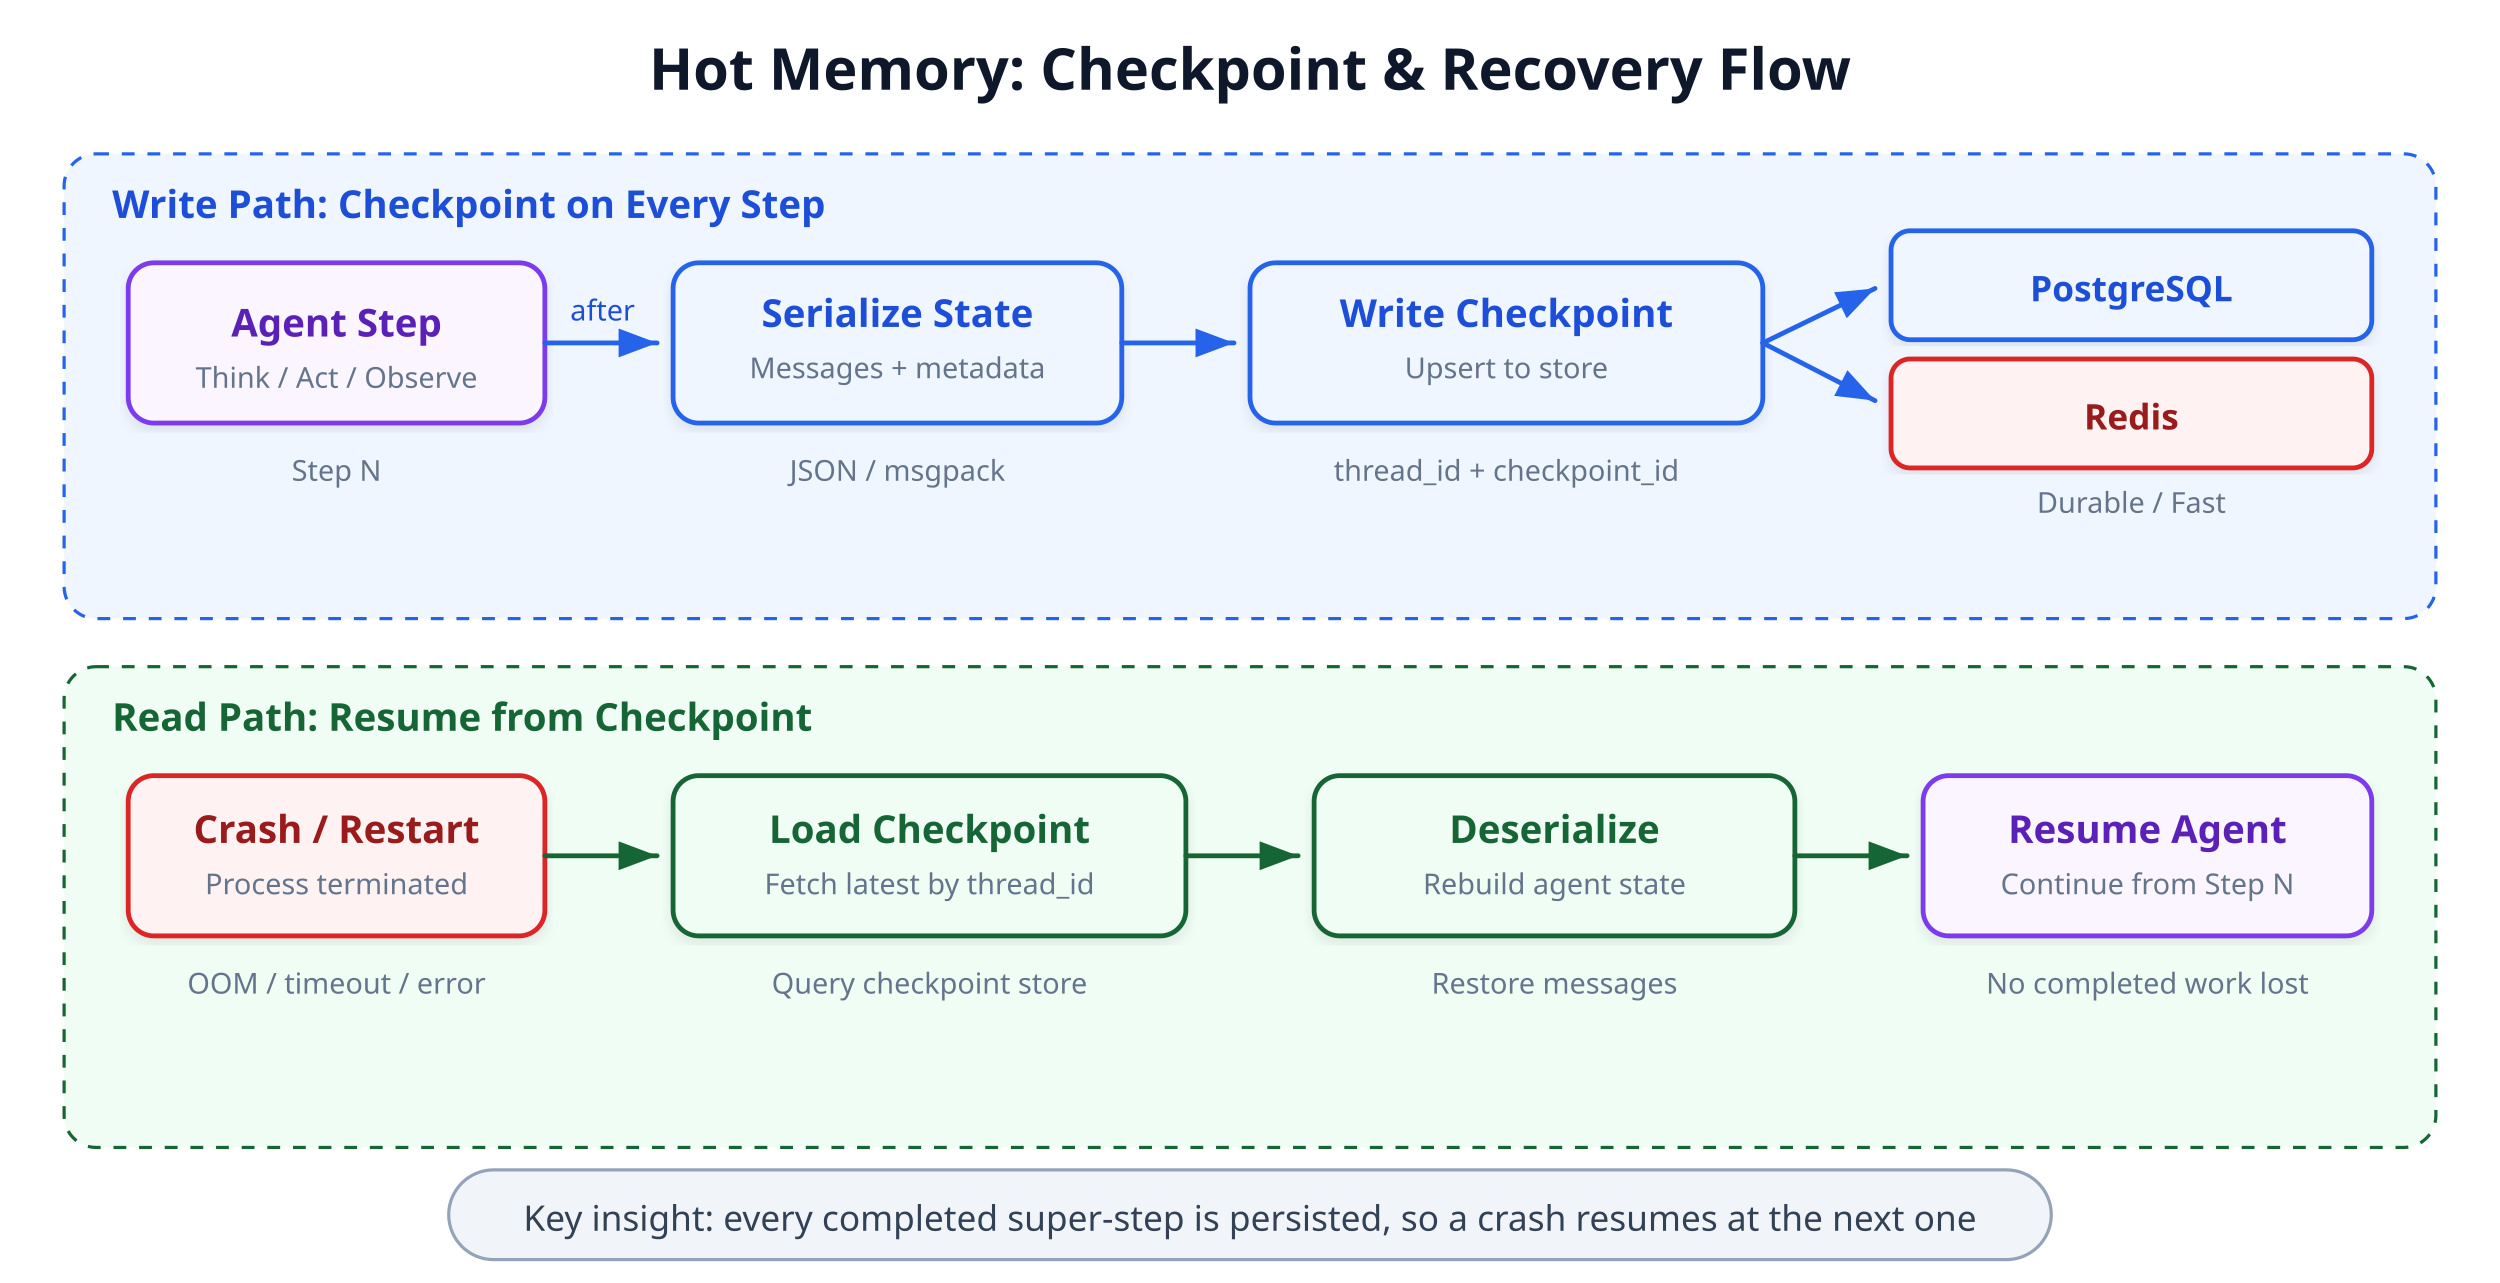
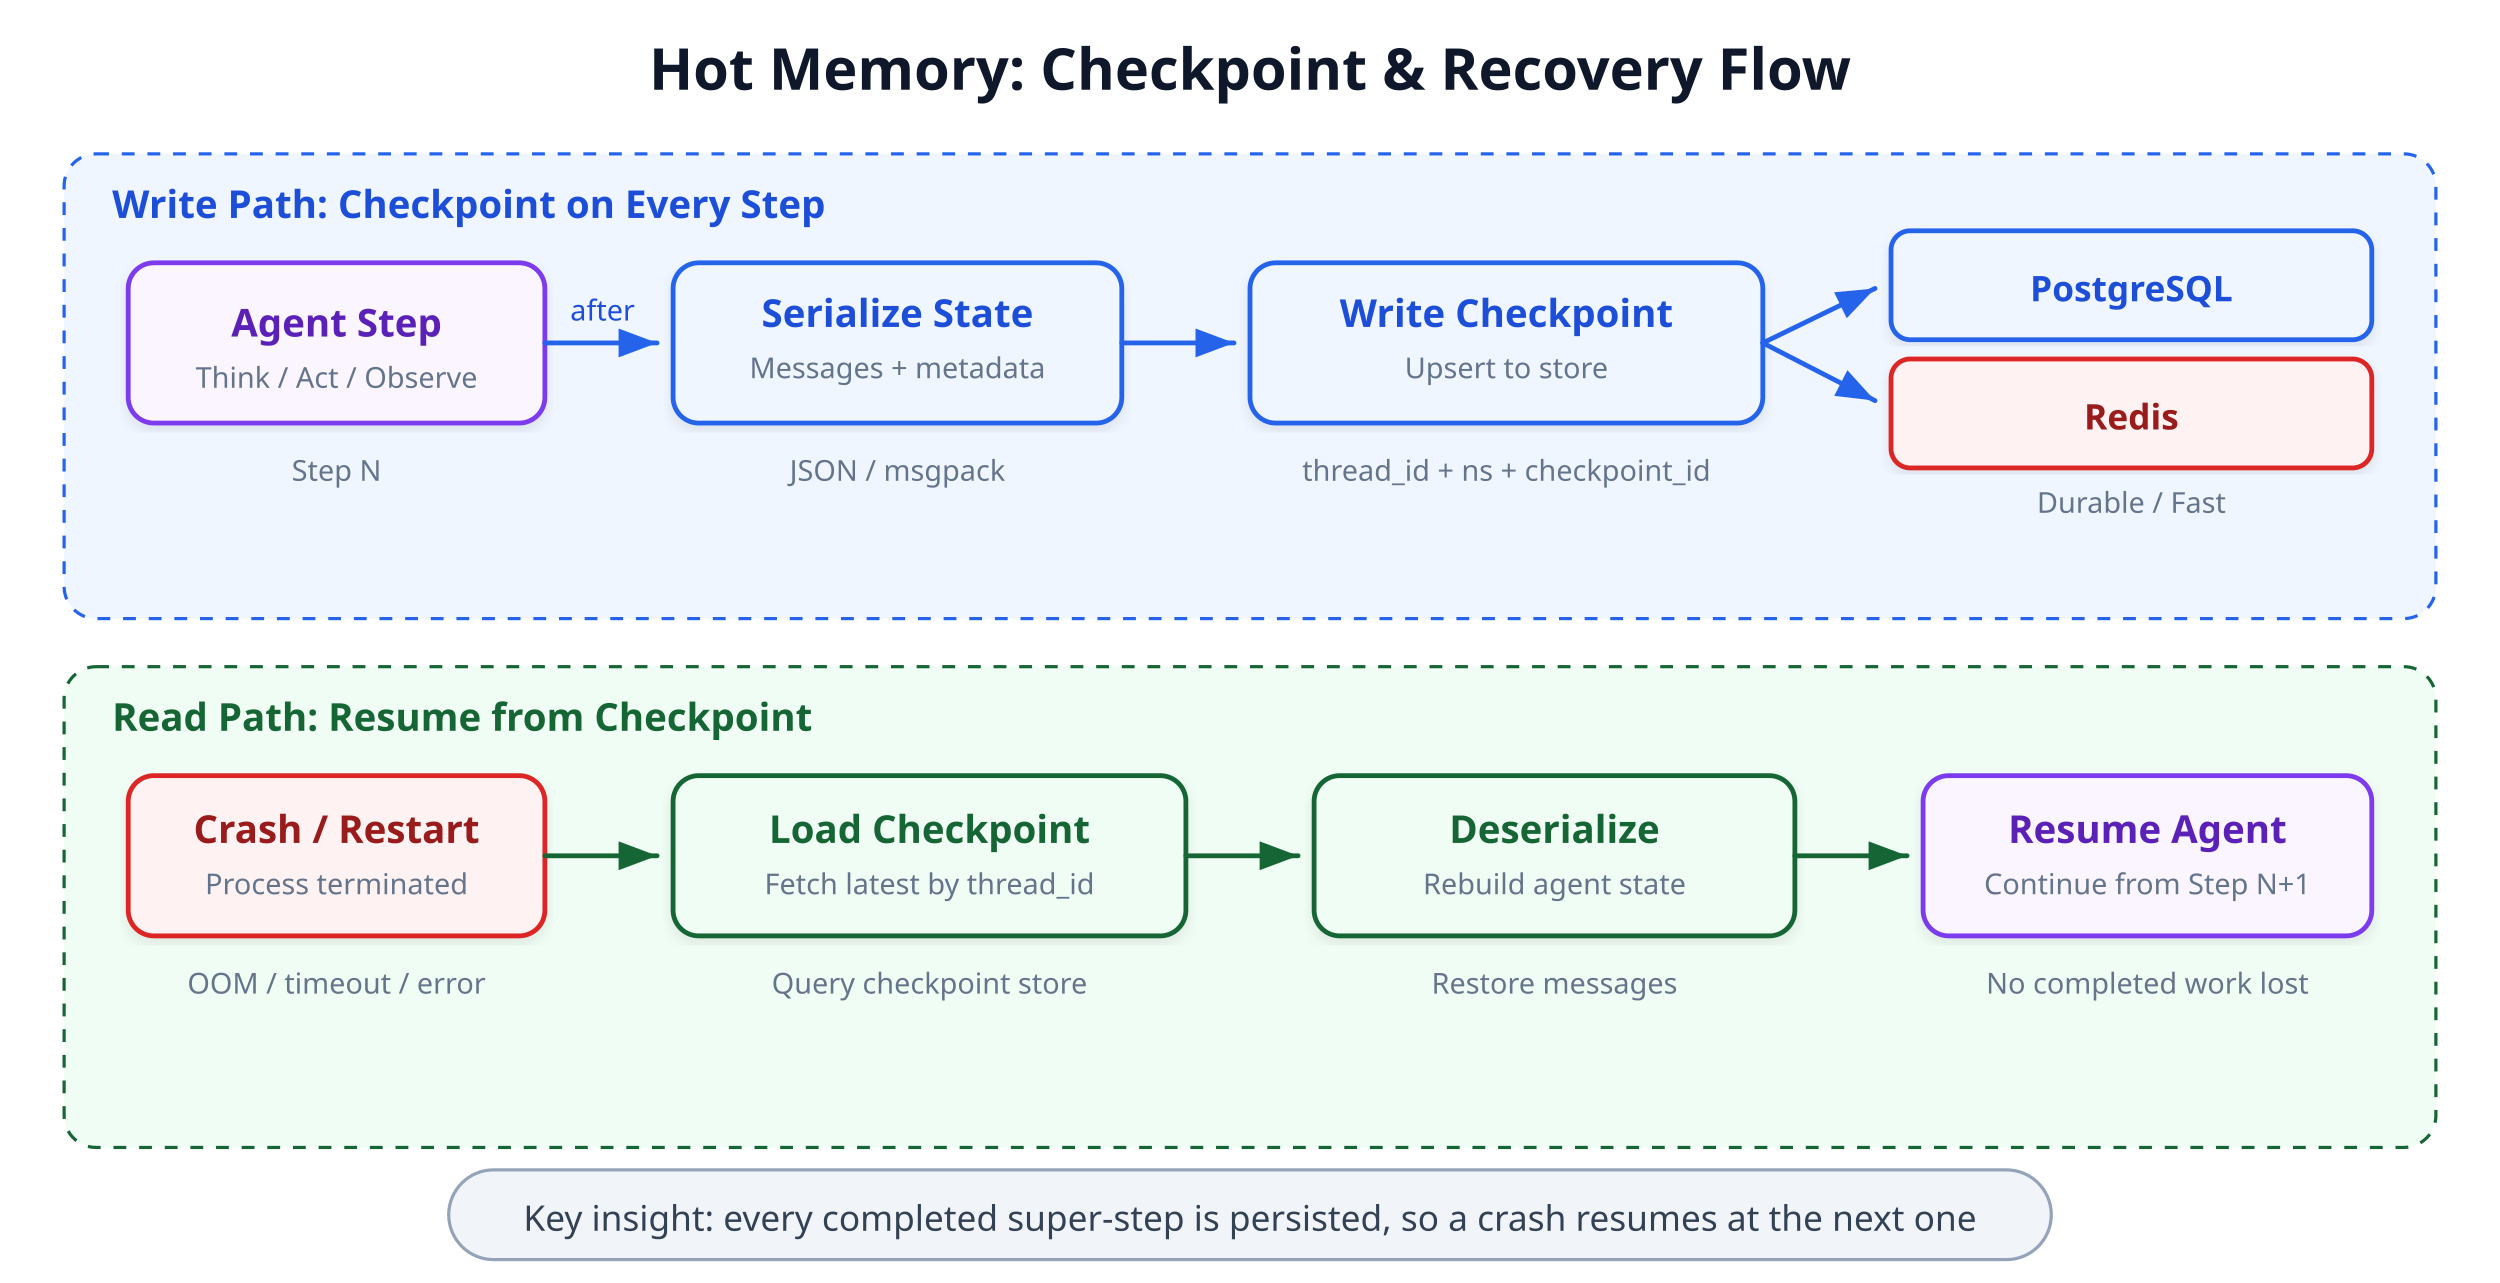
<svg xmlns="http://www.w3.org/2000/svg" viewBox="0 0 780 400" font-family="'Segoe UI', system-ui, -apple-system, sans-serif" role="img" aria-label="Hot Memory Checkpoint Flow" data-visual-system="evidence-plate-v1" preserveAspectRatio="xMidYMid meet" shape-rendering="geometricPrecision" text-rendering="geometricPrecision">
  <defs>
    <marker id="arrowC" markerWidth="8" markerHeight="6" refX="8" refY="3" orient="auto">
      <path d="M0,0 L8,3 L0,6 Z" fill="#334155" />
    </marker>
    <marker id="arrowBlue" markerWidth="8" markerHeight="6" refX="8" refY="3" orient="auto">
      <path d="M0,0 L8,3 L0,6 Z" fill="#2563eb" />
    </marker>
    <marker id="arrowGreen" markerWidth="8" markerHeight="6" refX="8" refY="3" orient="auto">
      <path d="M0,0 L8,3 L0,6 Z" fill="#166534" />
    </marker>
    <filter id="shadowC" x="-2%" y="-2%" width="104%" height="108%">
      <feDropShadow dx="0" dy="2" stdDeviation="2" flood-opacity="0.08" />
    </filter>
  </defs>
  <style data-visual-system="evidence-plate-v1">
    * { animation: none !important; }
    .anim-box, .bar, .bar-text, .seq-item, .t-box, .flow { opacity: 1 !important; transform: none !important; }
    path, line, polyline { stroke-linecap: round; stroke-linejoin: round; }
  </style>
  <text y="28" text-anchor="middle" font-size="18" font-weight="700" fill="#0f172a" x="390">Hot Memory: Checkpoint &amp; Recovery Flow</text>
  <rect x="20" y="48" width="740" height="145" rx="10" fill="#eff6ff" stroke="#2563eb" stroke-width="1" stroke-dasharray="4" />
  <text y="68" font-size="12" font-weight="700" fill="#1d4ed8" x="35">Write Path: Checkpoint on Every Step</text>
  <rect x="40" y="82" width="130" height="50" rx="8" fill="#faf5ff" stroke="#7c3aed" stroke-width="1.5" filter="url(#shadowC)" />
  <text y="105" text-anchor="middle" font-size="12" font-weight="600" fill="#5b21b6" x="105">Agent Step</text>
  <text y="121" text-anchor="middle" font-size="9" fill="#64748b" x="105">Think / Act / Observe</text>
  <line x1="170" y1="107" x2="205" y2="107" stroke="#2563eb" stroke-width="1.5" marker-end="url(#arrowBlue)" />
  <text y="100" text-anchor="middle" font-size="9" fill="#1d4ed8" x="188">after</text>
  <rect x="210" y="82" width="140" height="50" rx="8" fill="#eff6ff" stroke="#2563eb" stroke-width="1.5" filter="url(#shadowC)" />
  <text y="102" text-anchor="middle" font-size="12" font-weight="600" fill="#1d4ed8" x="280">Serialize State</text>
  <text y="118" text-anchor="middle" font-size="9" fill="#64748b" x="280">Messages + metadata</text>
  <line x1="350" y1="107" x2="385" y2="107" stroke="#2563eb" stroke-width="1.5" marker-end="url(#arrowBlue)" />
  <rect x="390" y="82" width="160" height="50" rx="8" fill="#eff6ff" stroke="#2563eb" stroke-width="1.5" filter="url(#shadowC)" />
  <text y="102" text-anchor="middle" font-size="12" font-weight="600" fill="#1d4ed8" x="470">Write Checkpoint</text>
  <text y="118" text-anchor="middle" font-size="9" fill="#64748b" x="470">Upsert to store</text>
  <line x1="550" y1="107" x2="585" y2="90" stroke="#2563eb" stroke-width="1.5" marker-end="url(#arrowBlue)" />
  <line x1="550" y1="107" x2="585" y2="125" stroke="#2563eb" stroke-width="1.5" marker-end="url(#arrowBlue)" />
  <rect x="590" y="72" width="150" height="34" rx="6" fill="#eff6ff" stroke="#2563eb" stroke-width="1.5" filter="url(#shadowC)" />
  <text y="94" text-anchor="middle" font-size="11" font-weight="600" fill="#1d4ed8" x="665">PostgreSQL</text>
  <rect x="590" y="112" width="150" height="34" rx="6" fill="#fef2f2" stroke="#dc2626" stroke-width="1.5" filter="url(#shadowC)" />
  <text y="134" text-anchor="middle" font-size="11" font-weight="600" fill="#991b1b" x="665">Redis</text>
  <text y="150" text-anchor="middle" font-size="9" fill="#64748b" x="105">Step N</text>
  <text y="150" text-anchor="middle" font-size="9" fill="#64748b" x="280">JSON / msgpack</text>
-   <text y="150" text-anchor="middle" font-size="9" fill="#64748b" x="470">thread_id + checkpoint_id</text>
+   <text y="150" text-anchor="middle" font-size="9" fill="#64748b" x="470">thread_id + ns + checkpoint_id</text>
  <text y="160" text-anchor="middle" font-size="9" fill="#64748b" x="665">Durable / Fast</text>
  <rect x="20" y="208" width="740" height="150" rx="10" fill="#f0fdf4" stroke="#166534" stroke-width="1" stroke-dasharray="4" />
  <text y="228" font-size="12" font-weight="700" fill="#166534" x="35">Read Path: Resume from Checkpoint</text>
  <rect x="40" y="242" width="130" height="50" rx="8" fill="#fef2f2" stroke="#dc2626" stroke-width="1.5" filter="url(#shadowC)" />
  <text y="263" text-anchor="middle" font-size="12" font-weight="600" fill="#991b1b" x="105">Crash / Restart</text>
  <text y="279" text-anchor="middle" font-size="9" fill="#64748b" x="105">Process terminated</text>
  <line x1="170" y1="267" x2="205" y2="267" stroke="#166534" stroke-width="1.5" marker-end="url(#arrowGreen)" />
  <rect x="210" y="242" width="160" height="50" rx="8" fill="#f0fdf4" stroke="#166534" stroke-width="1.5" filter="url(#shadowC)" />
  <text y="263" text-anchor="middle" font-size="12" font-weight="600" fill="#166534" x="290">Load Checkpoint</text>
  <text y="279" text-anchor="middle" font-size="9" fill="#64748b" x="290">Fetch latest by thread_id</text>
  <line x1="370" y1="267" x2="405" y2="267" stroke="#166534" stroke-width="1.5" marker-end="url(#arrowGreen)" />
  <rect x="410" y="242" width="150" height="50" rx="8" fill="#f0fdf4" stroke="#166534" stroke-width="1.5" filter="url(#shadowC)" />
  <text y="263" text-anchor="middle" font-size="12" font-weight="600" fill="#166534" x="485">Deserialize</text>
  <text y="279" text-anchor="middle" font-size="9" fill="#64748b" x="485">Rebuild agent state</text>
  <line x1="560" y1="267" x2="595" y2="267" stroke="#166534" stroke-width="1.5" marker-end="url(#arrowGreen)" />
  <rect x="600" y="242" width="140" height="50" rx="8" fill="#faf5ff" stroke="#7c3aed" stroke-width="1.5" filter="url(#shadowC)" />
  <text y="263" text-anchor="middle" font-size="12" font-weight="600" fill="#5b21b6" x="670">Resume Agent</text>
-   <text y="279" text-anchor="middle" font-size="9" fill="#64748b" x="670">Continue from Step N</text>
+   <text y="279" text-anchor="middle" font-size="9" fill="#64748b" x="670">Continue from Step N+1</text>
  <text y="310" text-anchor="middle" font-size="9" fill="#64748b" x="105">OOM / timeout / error</text>
  <text y="310" text-anchor="middle" font-size="9" fill="#64748b" x="290">Query checkpoint store</text>
  <text y="310" text-anchor="middle" font-size="9" fill="#64748b" x="485">Restore messages</text>
  <text y="310" text-anchor="middle" font-size="9" fill="#64748b" x="670">No completed work lost</text>
  <rect x="140" y="365" width="500" height="28" rx="14" fill="#f1f5f9" stroke="#94a3b8" stroke-width="1" />
  <text y="384" text-anchor="middle" font-size="11" fill="#334155" x="390">Key insight: every completed super-step is persisted, so a crash resumes at the next one</text>
</svg>
